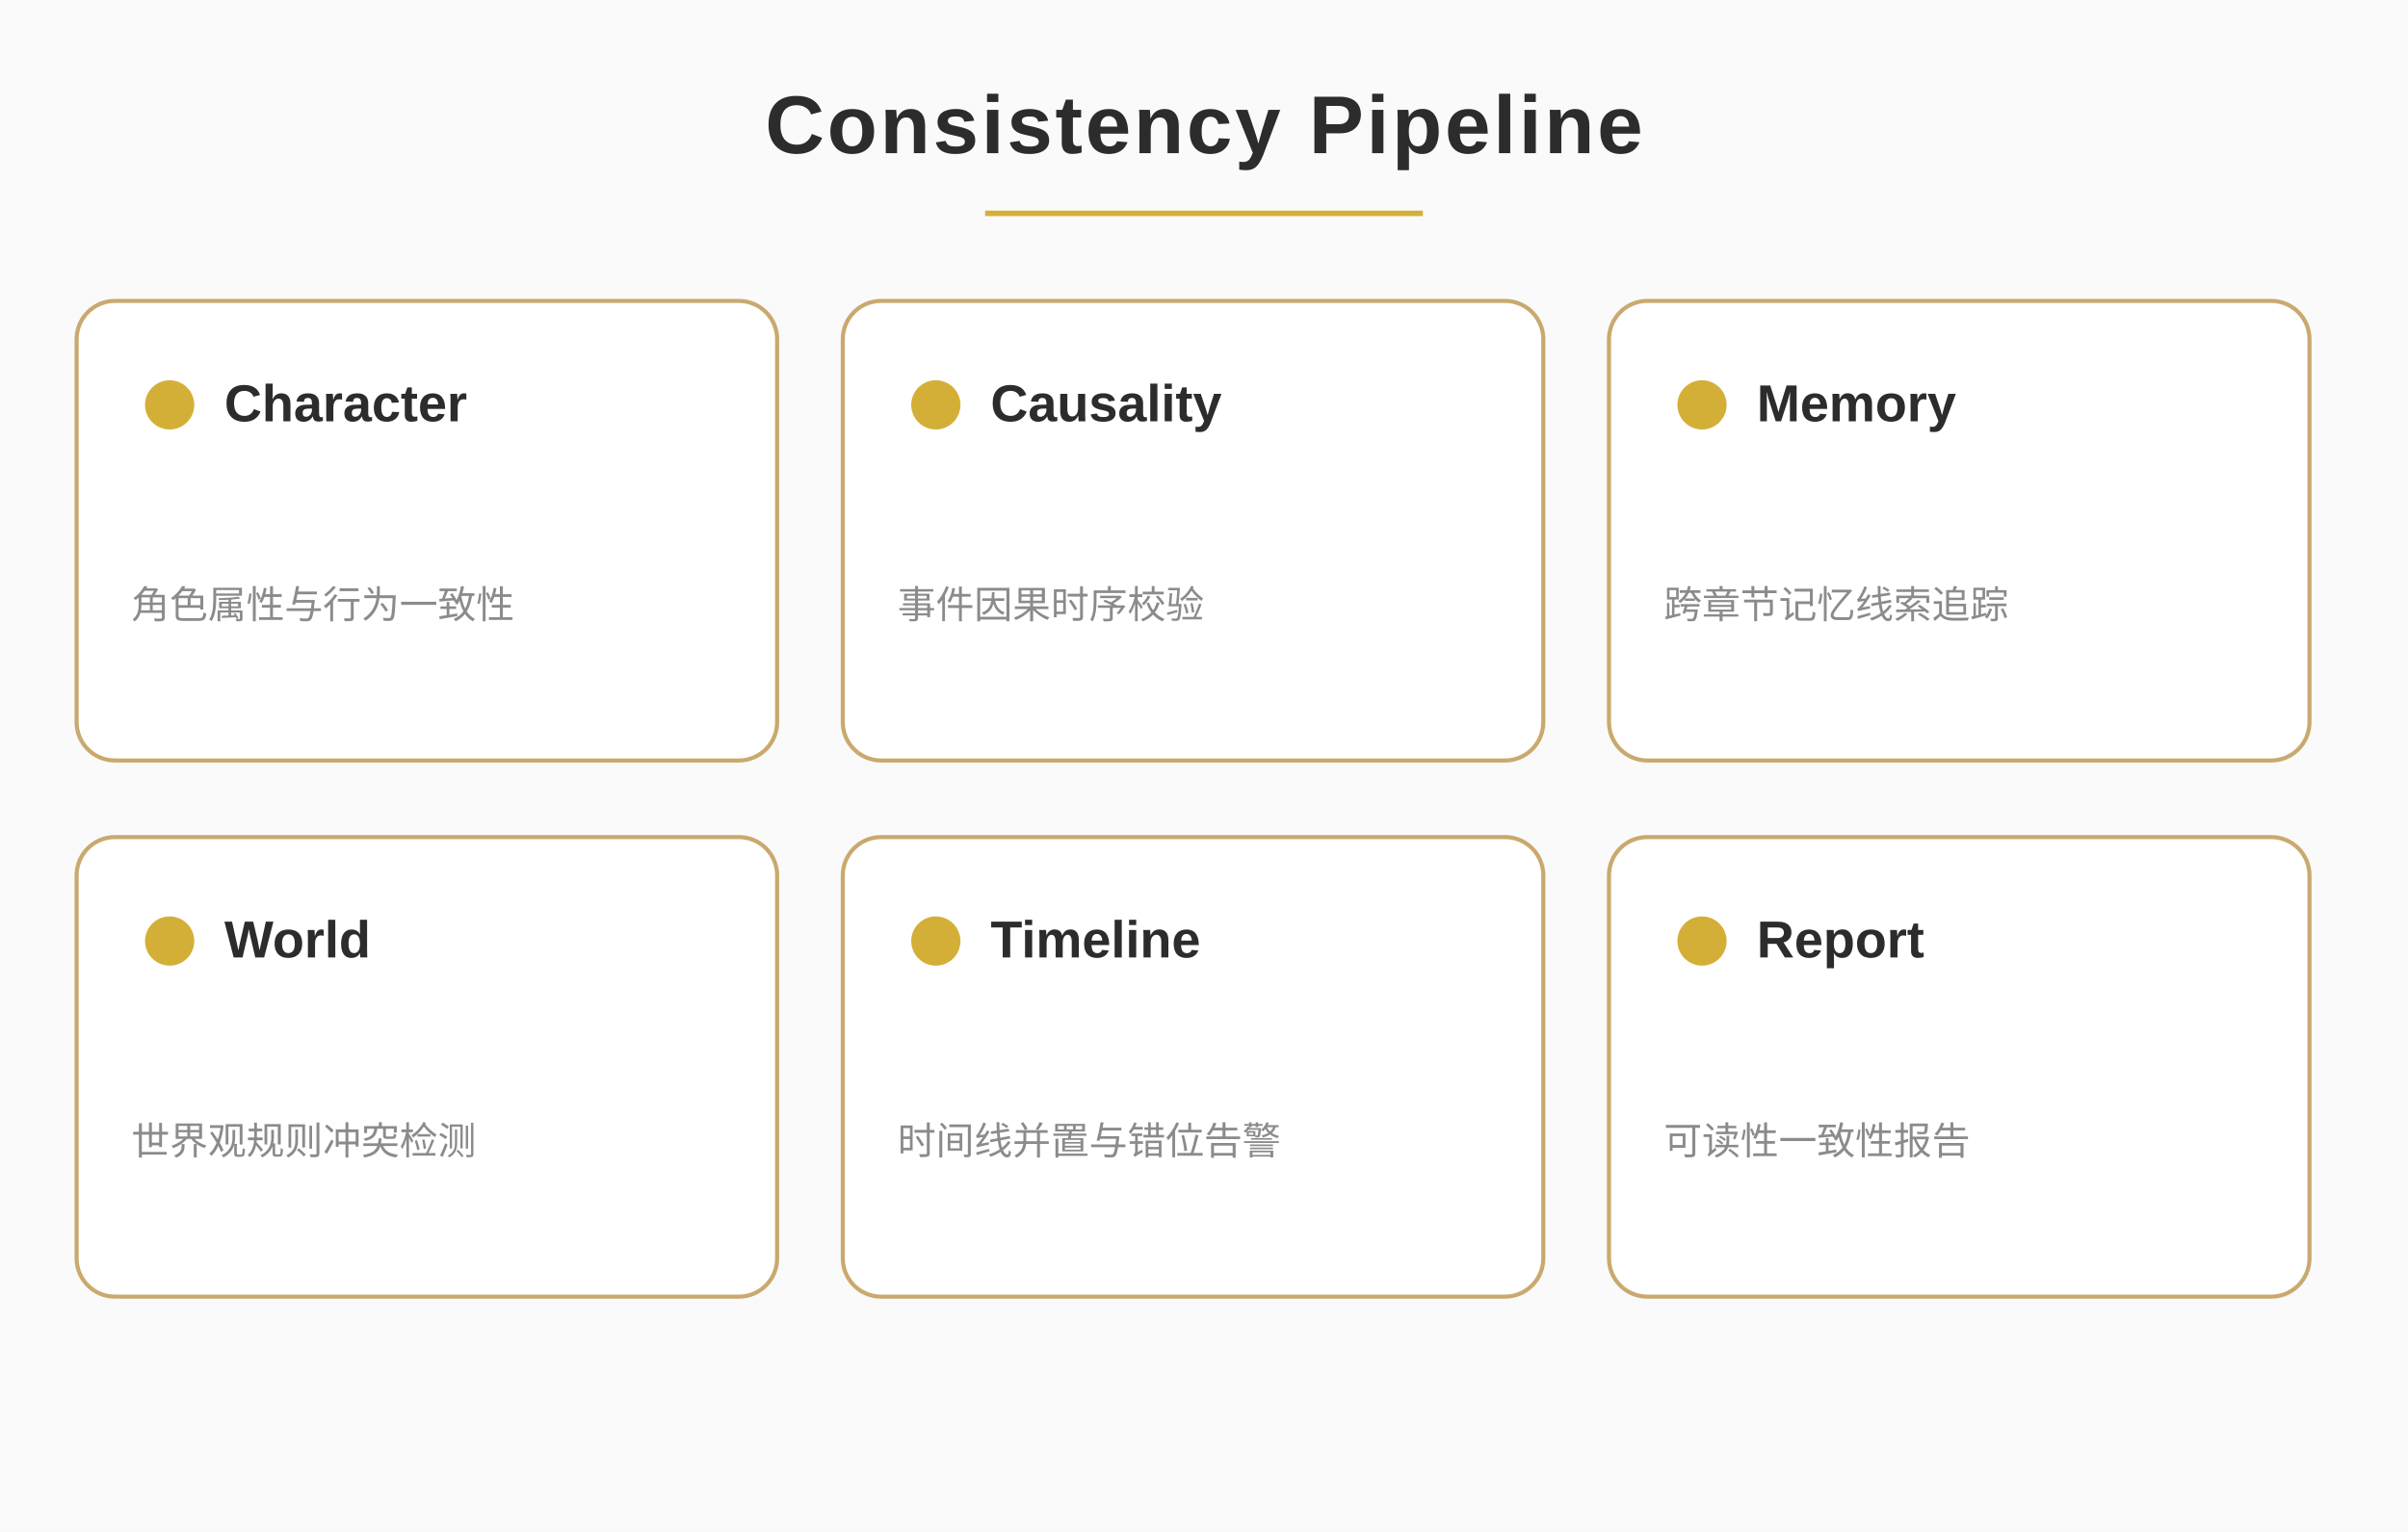
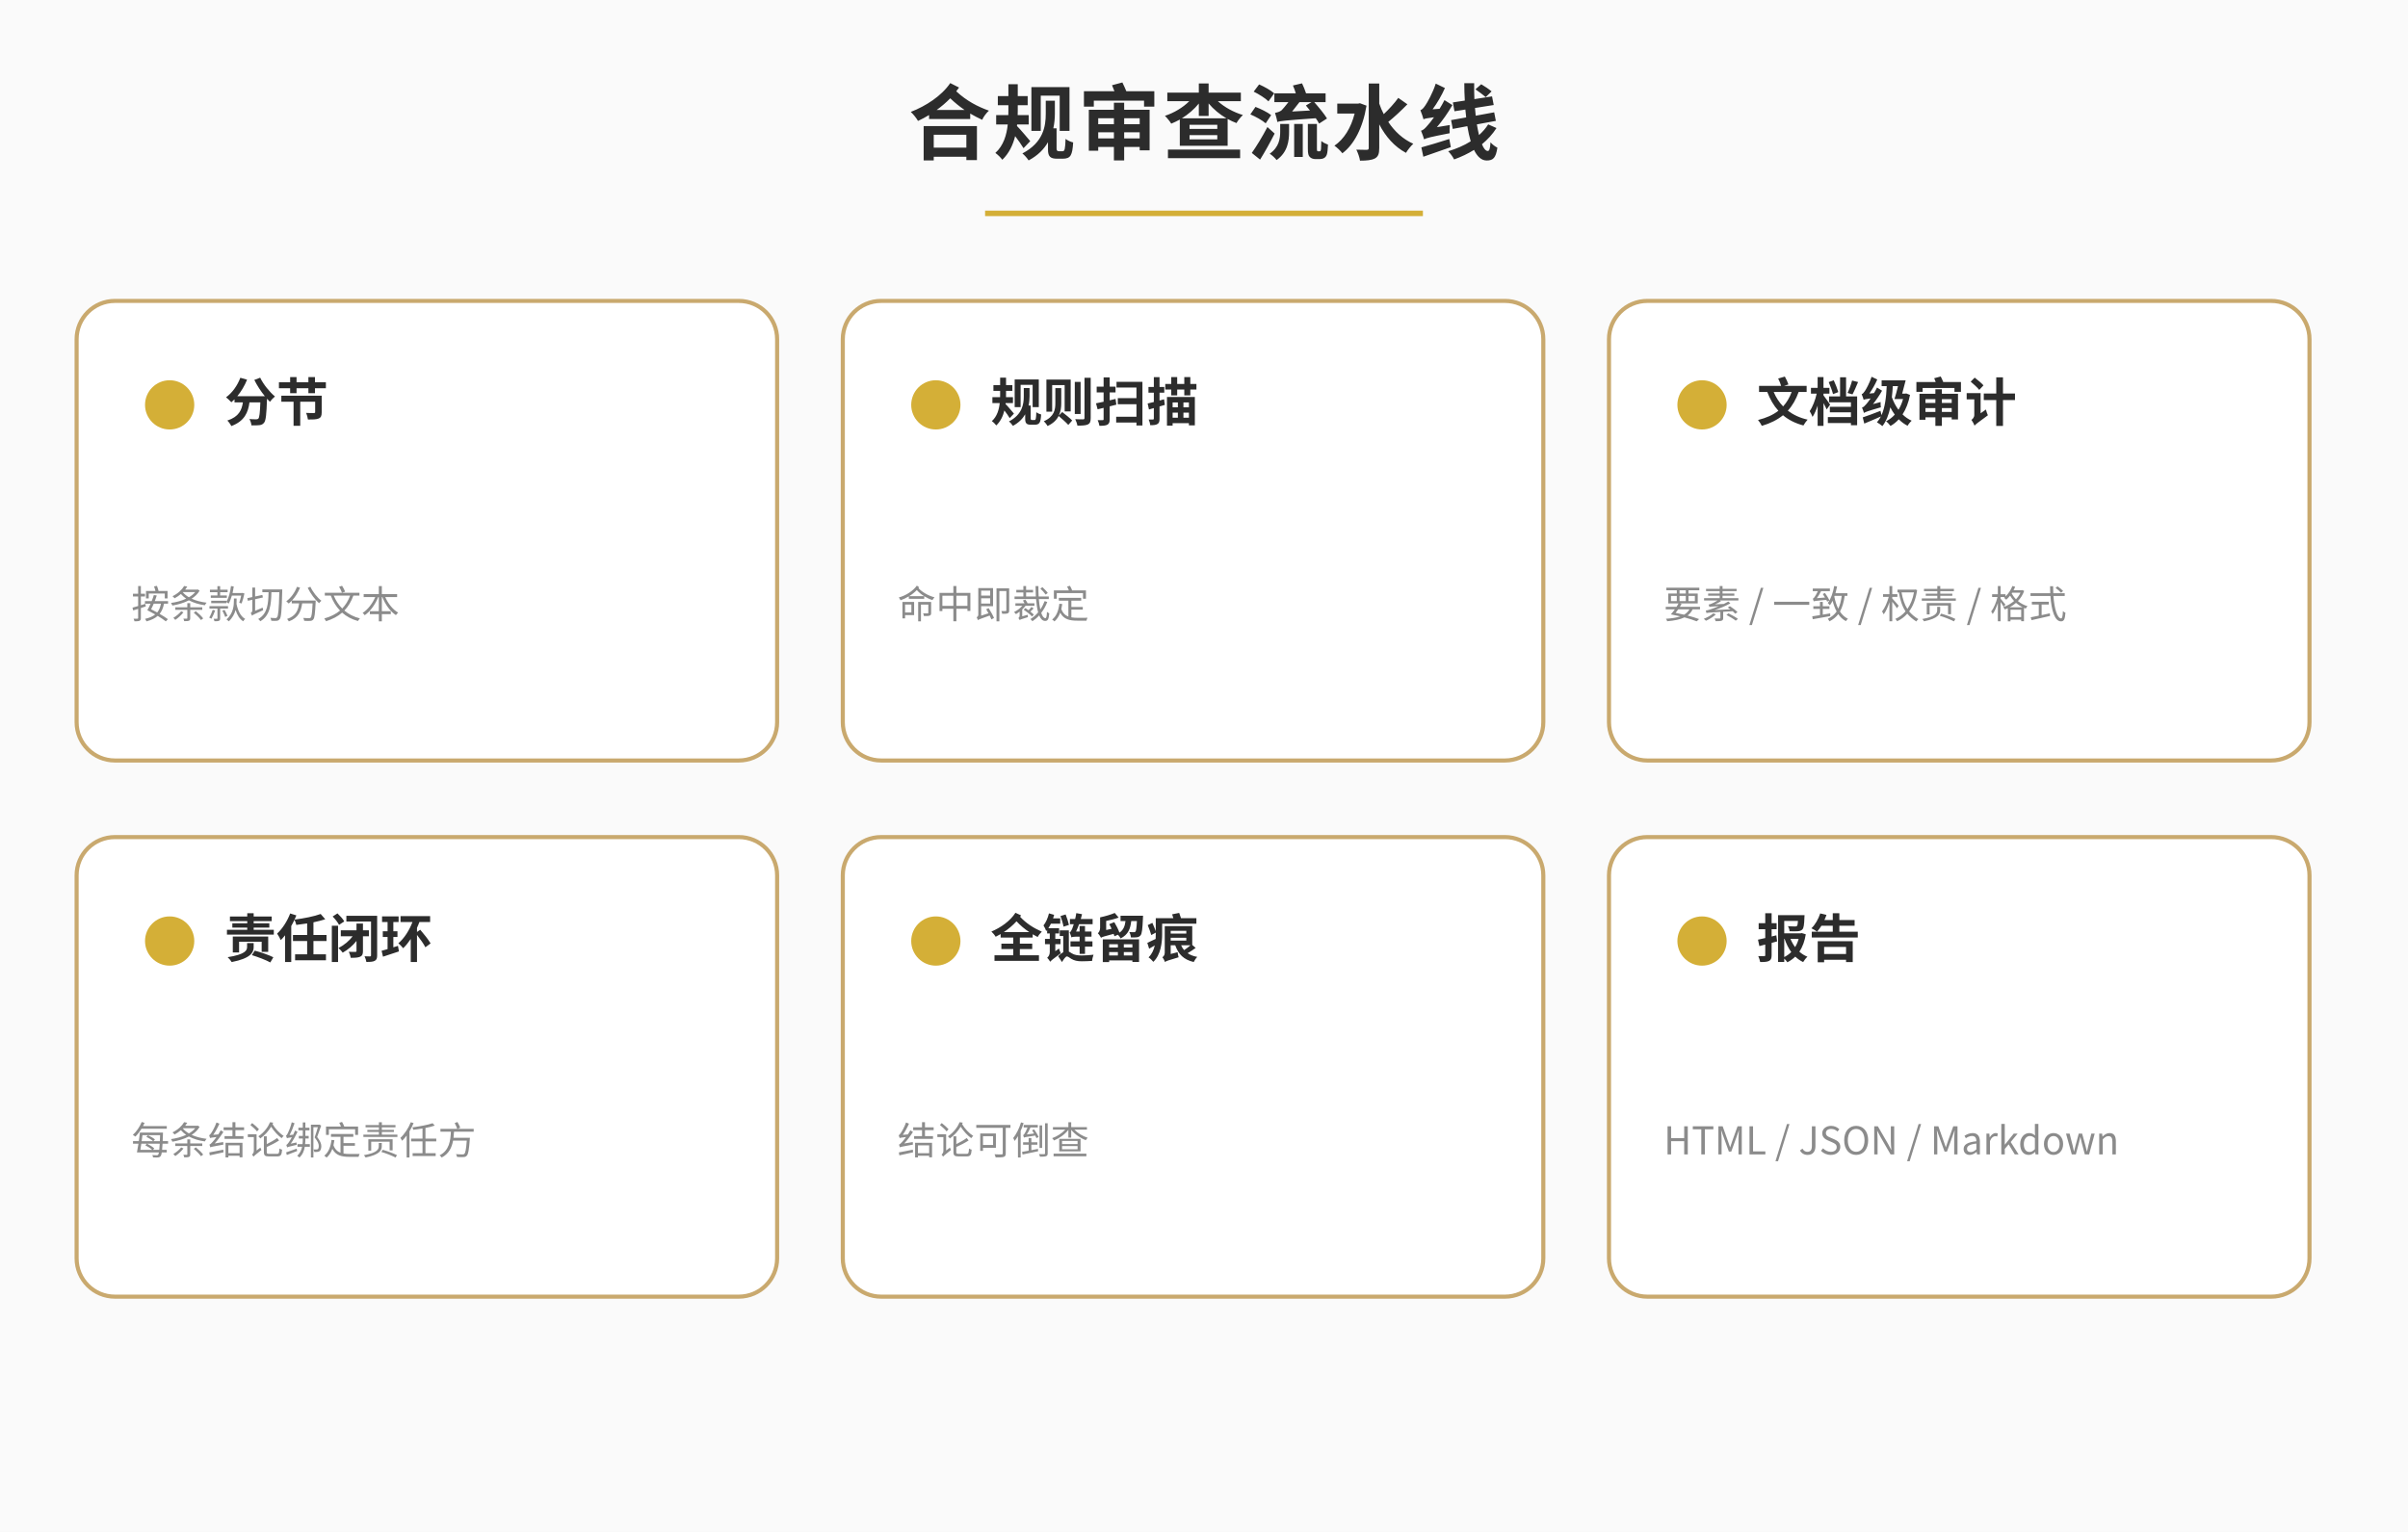
- <svg xmlns="http://www.w3.org/2000/svg" viewBox="0 0 880 560" preserveAspectRatio="xMidYMid meet" role="img" aria-label="overview">
+ <svg xmlns="http://www.w3.org/2000/svg" viewBox="0 0 880 560" preserveAspectRatio="xMidYMid meet" role="img" aria-label="合规审查流水线">
  <rect width="880" height="560" fill="#FAFAFA" />
-   <text x="440" y="56" text-anchor="middle" font-family="Helvetica Neue, Arial, sans-serif" font-size="30" font-weight="600" fill="#2C2C2C" letter-spacing="1">Consistency Pipeline</text>
+   <text x="440" y="56" text-anchor="middle" font-family="PingFang SC, Microsoft YaHei, Noto Sans CJK SC, Helvetica Neue, Arial, sans-serif" font-size="30" font-weight="600" fill="#2C2C2C" letter-spacing="1">合规审查流水线</text>
  <line x1="360" y1="78" x2="520" y2="78" stroke="#D4AF37" stroke-width="2" />
  <rect x="28" y="110" width="256" height="168" rx="14" fill="#FFFFFF" stroke="#C9A96E" stroke-width="1.5" />
  <circle cx="62" cy="148" r="9" fill="#D4AF37" />
-   <text x="82" y="154" font-family="Helvetica Neue, Arial, sans-serif" font-size="19" font-weight="600" fill="#2C2C2C">Character</text>
-   <text x="48" y="226" font-family="Helvetica Neue, Arial, sans-serif" font-size="14" fill="#8B8B8B">角色属性与行为一致性</text>
+   <text x="82" y="154" font-family="PingFang SC, Microsoft YaHei, Noto Sans CJK SC, Helvetica Neue, Arial, sans-serif" font-size="19" font-weight="600" fill="#2C2C2C">分节</text>
+   <text x="48" y="226" font-family="PingFang SC, Microsoft YaHei, Noto Sans CJK SC, Helvetica Neue, Arial, sans-serif" font-size="14" fill="#8B8B8B">按条款切分文本</text>
  <rect x="308" y="110" width="256" height="168" rx="14" fill="#FFFFFF" stroke="#C9A96E" stroke-width="1.5" />
  <circle cx="342" cy="148" r="9" fill="#D4AF37" />
-   <text x="362" y="154" font-family="Helvetica Neue, Arial, sans-serif" font-size="19" font-weight="600" fill="#2C2C2C">Causality</text>
-   <text x="328" y="226" font-family="Helvetica Neue, Arial, sans-serif" font-size="14" fill="#8B8B8B">事件因果时序校验</text>
+   <text x="362" y="154" font-family="PingFang SC, Microsoft YaHei, Noto Sans CJK SC, Helvetica Neue, Arial, sans-serif" font-size="19" font-weight="600" fill="#2C2C2C">规则扫描</text>
+   <text x="328" y="226" font-family="PingFang SC, Microsoft YaHei, Noto Sans CJK SC, Helvetica Neue, Arial, sans-serif" font-size="14" fill="#8B8B8B">命中即裁定</text>
  <rect x="588" y="110" width="256" height="168" rx="14" fill="#FFFFFF" stroke="#C9A96E" stroke-width="1.5" />
  <circle cx="622" cy="148" r="9" fill="#D4AF37" />
-   <text x="642" y="154" font-family="Helvetica Neue, Arial, sans-serif" font-size="19" font-weight="600" fill="#2C2C2C">Memory</text>
-   <text x="608" y="226" font-family="Helvetica Neue, Arial, sans-serif" font-size="14" fill="#8B8B8B">跨章节记忆线索追踪</text>
+   <text x="642" y="154" font-family="PingFang SC, Microsoft YaHei, Noto Sans CJK SC, Helvetica Neue, Arial, sans-serif" font-size="19" font-weight="600" fill="#2C2C2C">文档级审计</text>
+   <text x="608" y="226" font-family="PingFang SC, Microsoft YaHei, Noto Sans CJK SC, Helvetica Neue, Arial, sans-serif" font-size="14" fill="#8B8B8B">要素 / 一致 / 权责 / 格式</text>
  <rect x="28" y="306" width="256" height="168" rx="14" fill="#FFFFFF" stroke="#C9A96E" stroke-width="1.5" />
  <circle cx="62" cy="344" r="9" fill="#D4AF37" />
-   <text x="82" y="350" font-family="Helvetica Neue, Arial, sans-serif" font-size="19" font-weight="600" fill="#2C2C2C">World</text>
-   <text x="48" y="422" font-family="Helvetica Neue, Arial, sans-serif" font-size="14" fill="#8B8B8B">世界观规则冲突检测</text>
+   <text x="82" y="350" font-family="PingFang SC, Microsoft YaHei, Noto Sans CJK SC, Helvetica Neue, Arial, sans-serif" font-size="19" font-weight="600" fill="#2C2C2C">责任闭环</text>
+   <text x="48" y="422" font-family="PingFang SC, Microsoft YaHei, Noto Sans CJK SC, Helvetica Neue, Arial, sans-serif" font-size="14" fill="#8B8B8B">每条结论绑定责任方</text>
  <rect x="308" y="306" width="256" height="168" rx="14" fill="#FFFFFF" stroke="#C9A96E" stroke-width="1.5" />
  <circle cx="342" cy="344" r="9" fill="#D4AF37" />
-   <text x="362" y="350" font-family="Helvetica Neue, Arial, sans-serif" font-size="19" font-weight="600" fill="#2C2C2C">Timeline</text>
-   <text x="328" y="422" font-family="Helvetica Neue, Arial, sans-serif" font-size="14" fill="#8B8B8B">时间线并置与错位告警</text>
+   <text x="362" y="350" font-family="PingFang SC, Microsoft YaHei, Noto Sans CJK SC, Helvetica Neue, Arial, sans-serif" font-size="19" font-weight="600" fill="#2C2C2C">全链留痕</text>
+   <text x="328" y="422" font-family="PingFang SC, Microsoft YaHei, Noto Sans CJK SC, Helvetica Neue, Arial, sans-serif" font-size="14" fill="#8B8B8B">结论可倒查</text>
  <rect x="588" y="306" width="256" height="168" rx="14" fill="#FFFFFF" stroke="#C9A96E" stroke-width="1.5" />
  <circle cx="622" cy="344" r="9" fill="#D4AF37" />
-   <text x="642" y="350" font-family="Helvetica Neue, Arial, sans-serif" font-size="19" font-weight="600" fill="#2C2C2C">Report</text>
-   <text x="608" y="422" font-family="Helvetica Neue, Arial, sans-serif" font-size="14" fill="#8B8B8B">可读性一致性报告</text>
+   <text x="642" y="350" font-family="PingFang SC, Microsoft YaHei, Noto Sans CJK SC, Helvetica Neue, Arial, sans-serif" font-size="19" font-weight="600" fill="#2C2C2C">报告</text>
+   <text x="608" y="422" font-family="PingFang SC, Microsoft YaHei, Noto Sans CJK SC, Helvetica Neue, Arial, sans-serif" font-size="14" fill="#8B8B8B">HTML / JSON / Markdown</text>
</svg>
